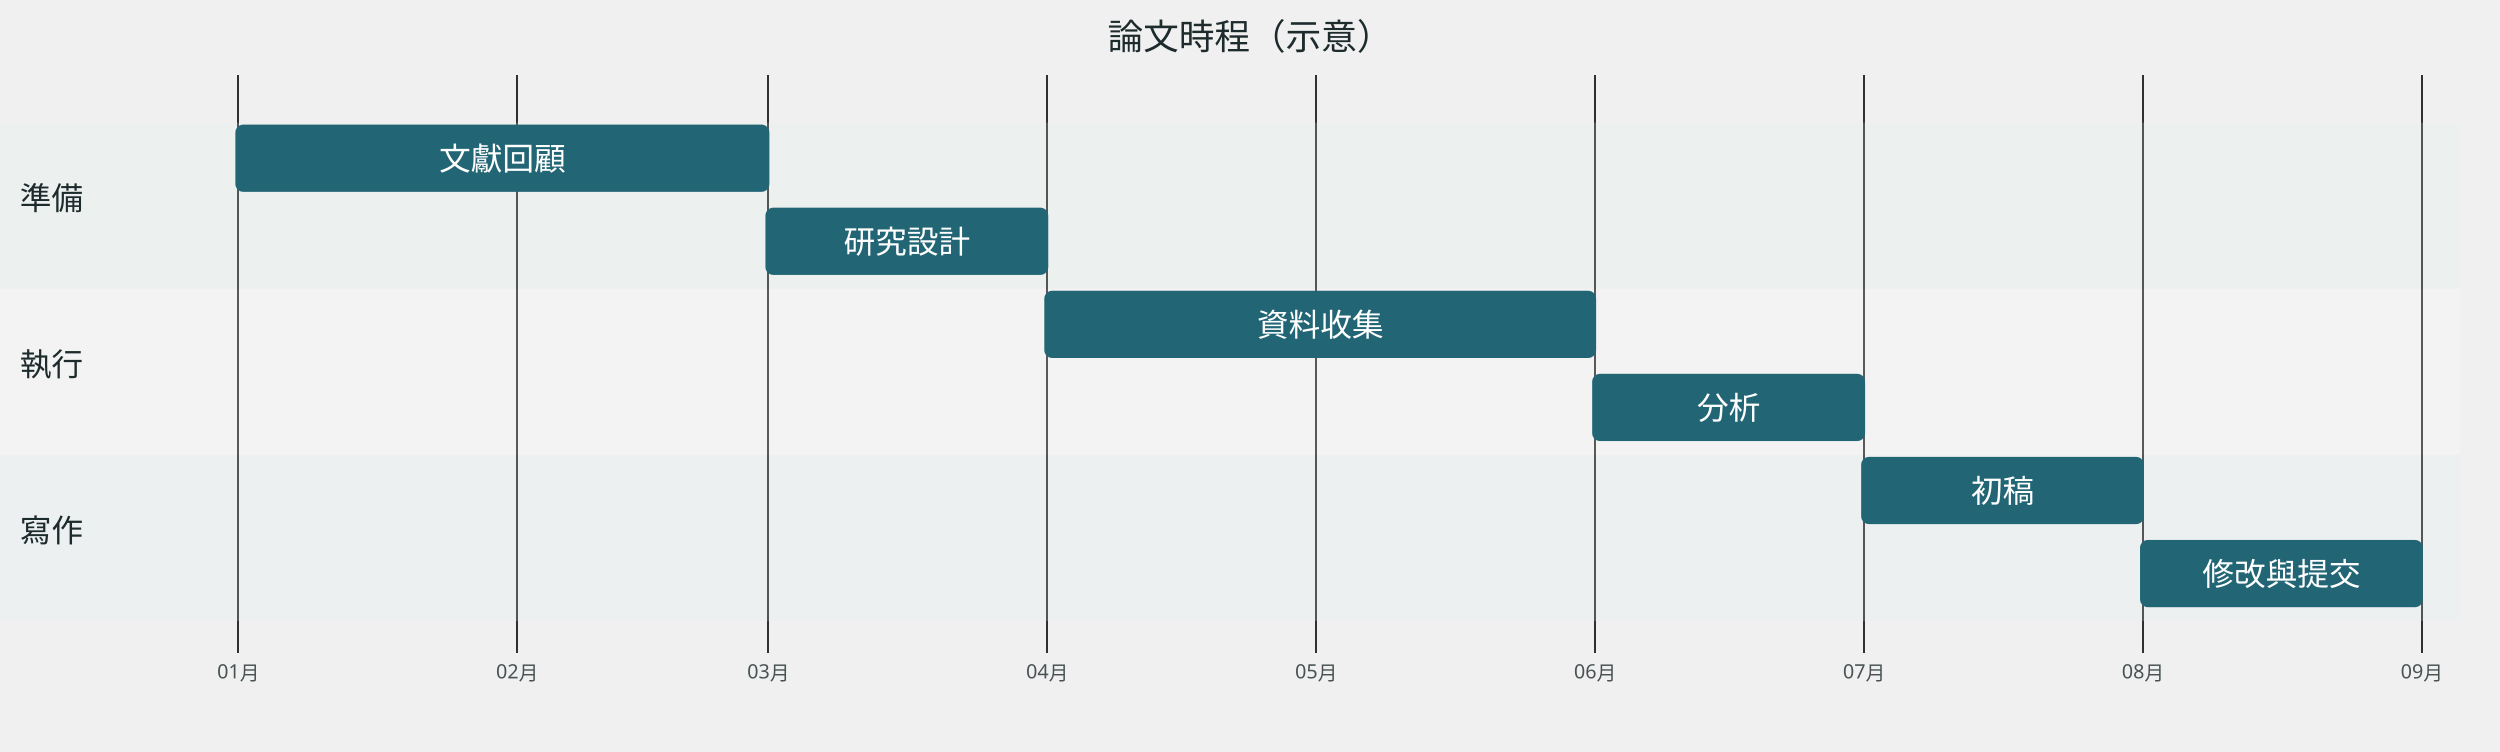
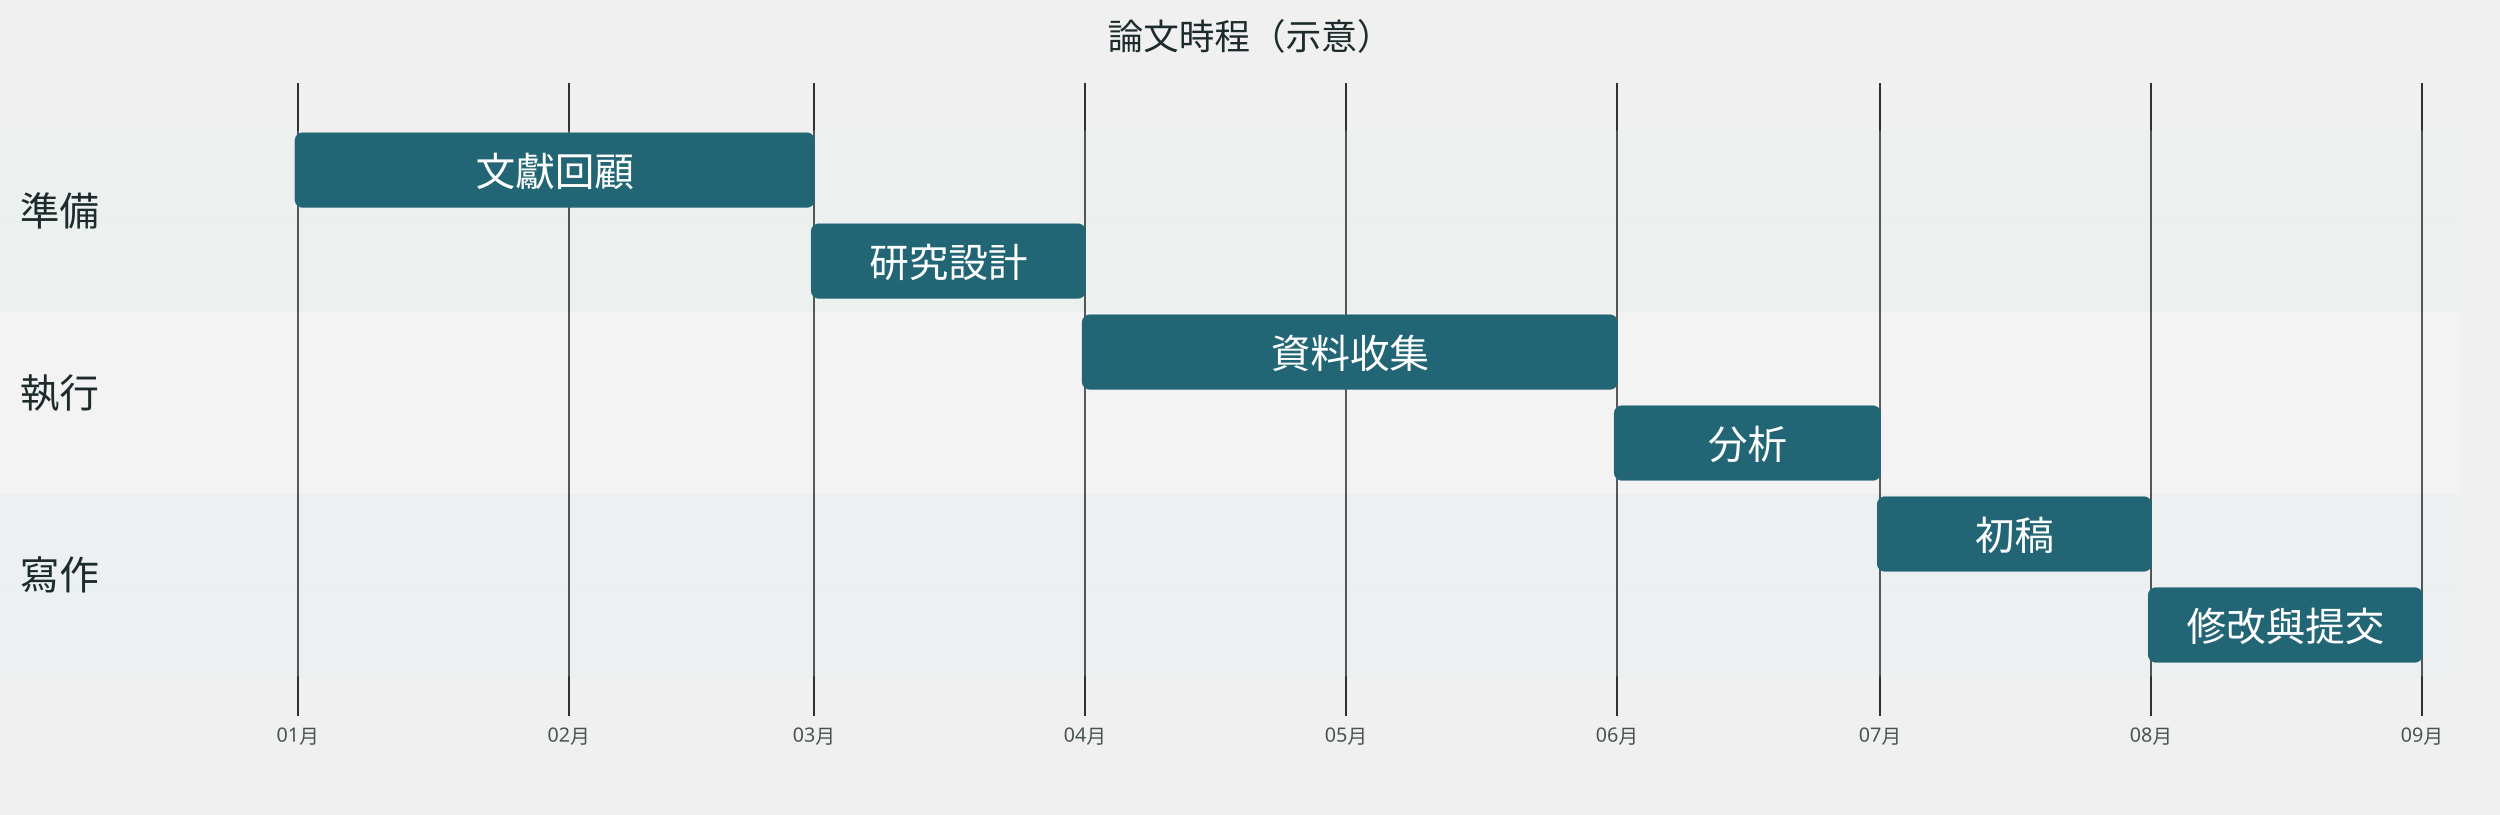
- <svg xmlns="http://www.w3.org/2000/svg" id="svg_gantt" width="100%" viewBox="0 0 1264 380" style="max-width: 1264px;" role="graphics-document document" aria-roledescription="gantt">
-   <style>#svg_gantt{font-family:'Noto Sans TC','Microsoft JhengHei','PingFang TC','Segoe UI',sans-serif;font-size:18px;fill:#1E2B2C;}@keyframes edge-animation-frame{from{stroke-dashoffset:0;}}@keyframes dash{to{stroke-dashoffset:0;}}#svg_gantt .edge-animation-slow{stroke-dasharray:9,5!important;stroke-dashoffset:900;animation:dash 50s linear infinite;stroke-linecap:round;}#svg_gantt .edge-animation-fast{stroke-dasharray:9,5!important;stroke-dashoffset:900;animation:dash 20s linear infinite;stroke-linecap:round;}#svg_gantt .error-icon{fill:#DDF0E7;}#svg_gantt .error-text{fill:#1E2B2C;stroke:#1E2B2C;}#svg_gantt .edge-thickness-normal{stroke-width:1px;}#svg_gantt .edge-thickness-thick{stroke-width:3.5px;}#svg_gantt .edge-pattern-solid{stroke-dasharray:0;}#svg_gantt .edge-thickness-invisible{stroke-width:0;fill:none;}#svg_gantt .edge-pattern-dashed{stroke-dasharray:3;}#svg_gantt .edge-pattern-dotted{stroke-dasharray:2;}#svg_gantt .marker{fill:#226676;stroke:#226676;}#svg_gantt .marker.cross{stroke:#226676;}#svg_gantt svg{font-family:'Noto Sans TC','Microsoft JhengHei','PingFang TC','Segoe UI',sans-serif;font-size:18px;}#svg_gantt p{margin:0;}#svg_gantt .mermaid-main-font{font-family:'Noto Sans TC','Microsoft JhengHei','PingFang TC','Segoe UI',sans-serif;}#svg_gantt .exclude-range{fill:#eeeeee;}#svg_gantt .section{stroke:none;opacity:0.2;}#svg_gantt .section0{fill:#DDF0E7;}#svg_gantt .section2{fill:#DDEEF1;}#svg_gantt .section1,#svg_gantt .section3{fill:#FFFFFF;opacity:0.2;}#svg_gantt .sectionTitle0{fill:#1E2B2C;}#svg_gantt .sectionTitle1{fill:#1E2B2C;}#svg_gantt .sectionTitle2{fill:#1E2B2C;}#svg_gantt .sectionTitle3{fill:#1E2B2C;}#svg_gantt .sectionTitle{text-anchor:start;font-family:'Noto Sans TC','Microsoft JhengHei','PingFang TC','Segoe UI',sans-serif;}#svg_gantt .grid .tick{stroke:#E3DDD3;opacity:0.8;shape-rendering:crispEdges;}#svg_gantt .grid .tick text{font-family:'Noto Sans TC','Microsoft JhengHei','PingFang TC','Segoe UI',sans-serif;fill:#1E2B2C;}#svg_gantt .grid path{stroke-width:0;}#svg_gantt .today{fill:none;stroke:#D0656E;stroke-width:2px;}#svg_gantt .task{stroke-width:2;}#svg_gantt .taskText{text-anchor:middle;font-family:'Noto Sans TC','Microsoft JhengHei','PingFang TC','Segoe UI',sans-serif;}#svg_gantt .taskTextOutsideRight{fill:#1E2B2C;text-anchor:start;font-family:'Noto Sans TC','Microsoft JhengHei','PingFang TC','Segoe UI',sans-serif;}#svg_gantt .taskTextOutsideLeft{fill:#1E2B2C;text-anchor:end;}#svg_gantt .task.clickable{cursor:pointer;}#svg_gantt .taskText.clickable{cursor:pointer;fill:#1E2B2C!important;font-weight:bold;}#svg_gantt .taskTextOutsideLeft.clickable{cursor:pointer;fill:#1E2B2C!important;font-weight:bold;}#svg_gantt .taskTextOutsideRight.clickable{cursor:pointer;fill:#1E2B2C!important;font-weight:bold;}#svg_gantt .taskText0,#svg_gantt .taskText1,#svg_gantt .taskText2,#svg_gantt .taskText3{fill:#FFFFFF;}#svg_gantt .task0,#svg_gantt .task1,#svg_gantt .task2,#svg_gantt .task3{fill:#226676;stroke:#226676;}#svg_gantt .taskTextOutside0,#svg_gantt .taskTextOutside2{fill:#1E2B2C;}#svg_gantt .taskTextOutside1,#svg_gantt .taskTextOutside3{fill:#1E2B2C;}#svg_gantt .active0,#svg_gantt .active1,#svg_gantt .active2,#svg_gantt .active3{fill:#D0656E;stroke:#B54A54;}#svg_gantt .activeText0,#svg_gantt .activeText1,#svg_gantt .activeText2,#svg_gantt .activeText3{fill:#1E2B2C!important;}#svg_gantt .done0,#svg_gantt .done1,#svg_gantt .done2,#svg_gantt .done3{stroke:#B2DCC9;fill:#CBC2B6;stroke-width:2;}#svg_gantt .doneText0,#svg_gantt .doneText1,#svg_gantt .doneText2,#svg_gantt .doneText3{fill:#1E2B2C!important;}#svg_gantt .doneText0.taskTextOutsideLeft,#svg_gantt .doneText0.taskTextOutsideRight,#svg_gantt .doneText1.taskTextOutsideLeft,#svg_gantt .doneText1.taskTextOutsideRight,#svg_gantt .doneText2.taskTextOutsideLeft,#svg_gantt .doneText2.taskTextOutsideRight,#svg_gantt .doneText3.taskTextOutsideLeft,#svg_gantt .doneText3.taskTextOutsideRight{fill:#1E2B2C!important;}#svg_gantt .crit0,#svg_gantt .crit1,#svg_gantt .crit2,#svg_gantt .crit3{stroke:#ff8888;fill:red;stroke-width:2;}#svg_gantt .activeCrit0,#svg_gantt .activeCrit1,#svg_gantt .activeCrit2,#svg_gantt .activeCrit3{stroke:#ff8888;fill:#D0656E;stroke-width:2;}#svg_gantt .doneCrit0,#svg_gantt .doneCrit1,#svg_gantt .doneCrit2,#svg_gantt .doneCrit3{stroke:#ff8888;fill:#CBC2B6;stroke-width:2;cursor:pointer;shape-rendering:crispEdges;}#svg_gantt .milestone{transform:rotate(45deg) scale(0.8,0.8);}#svg_gantt .milestoneText{font-style:italic;}#svg_gantt .doneCritText0,#svg_gantt .doneCritText1,#svg_gantt .doneCritText2,#svg_gantt .doneCritText3{fill:#1E2B2C!important;}#svg_gantt .doneCritText0.taskTextOutsideLeft,#svg_gantt .doneCritText0.taskTextOutsideRight,#svg_gantt .doneCritText1.taskTextOutsideLeft,#svg_gantt .doneCritText1.taskTextOutsideRight,#svg_gantt .doneCritText2.taskTextOutsideLeft,#svg_gantt .doneCritText2.taskTextOutsideRight,#svg_gantt .doneCritText3.taskTextOutsideLeft,#svg_gantt .doneCritText3.taskTextOutsideRight{fill:#1E2B2C!important;}#svg_gantt .vert{stroke:navy;}#svg_gantt .vertText{font-size:15px;text-anchor:middle;fill:navy!important;}#svg_gantt .activeCritText0,#svg_gantt .activeCritText1,#svg_gantt .activeCritText2,#svg_gantt .activeCritText3{fill:#1E2B2C!important;}#svg_gantt .titleText{text-anchor:middle;font-size:18px;fill:#1E2B2C;font-family:'Noto Sans TC','Microsoft JhengHei','PingFang TC','Segoe UI',sans-serif;}#svg_gantt .node .neo-node{stroke:#226676;}#svg_gantt [data-look="neo"].node rect,#svg_gantt [data-look="neo"].cluster rect,#svg_gantt [data-look="neo"].node polygon{stroke:url(#svg_gantt-gradient);filter:drop-shadow( 1px 2px 2px rgba(185,185,185,1));}#svg_gantt [data-look="neo"].swimlane.cluster rect{filter:none;}#svg_gantt [data-look="neo"].node path{stroke:url(#svg_gantt-gradient);stroke-width:1px;}#svg_gantt [data-look="neo"].node .outer-path{filter:drop-shadow( 1px 2px 2px rgba(185,185,185,1));}#svg_gantt [data-look="neo"].node .neo-line path{stroke:#226676;filter:none;}#svg_gantt [data-look="neo"].node circle{stroke:url(#svg_gantt-gradient);filter:drop-shadow( 1px 2px 2px rgba(185,185,185,1));}#svg_gantt [data-look="neo"].node circle .state-start{fill:#000000;}#svg_gantt [data-look="neo"].icon-shape .icon{fill:url(#svg_gantt-gradient);filter:drop-shadow( 1px 2px 2px rgba(185,185,185,1));}#svg_gantt [data-look="neo"].icon-shape .icon-neo path{stroke:url(#svg_gantt-gradient);filter:drop-shadow( 1px 2px 2px rgba(185,185,185,1));}#svg_gantt :root{--mermaid-font-family:'Noto Sans TC','Microsoft JhengHei','PingFang TC','Segoe UI',sans-serif;}</style>
+ <svg xmlns="http://www.w3.org/2000/svg" id="svg_gantt" width="100%" viewBox="0 0 1264 412" style="max-width: 1264px;" role="graphics-document document" aria-roledescription="gantt">
+   <style>#svg_gantt{font-family:'Noto Sans TC','Microsoft JhengHei','PingFang TC','Segoe UI',sans-serif;font-size:22px;fill:#1E2B2C;}@keyframes edge-animation-frame{from{stroke-dashoffset:0;}}@keyframes dash{to{stroke-dashoffset:0;}}#svg_gantt .edge-animation-slow{stroke-dasharray:9,5!important;stroke-dashoffset:900;animation:dash 50s linear infinite;stroke-linecap:round;}#svg_gantt .edge-animation-fast{stroke-dasharray:9,5!important;stroke-dashoffset:900;animation:dash 20s linear infinite;stroke-linecap:round;}#svg_gantt .error-icon{fill:#DDF0E7;}#svg_gantt .error-text{fill:#1E2B2C;stroke:#1E2B2C;}#svg_gantt .edge-thickness-normal{stroke-width:1px;}#svg_gantt .edge-thickness-thick{stroke-width:3.5px;}#svg_gantt .edge-pattern-solid{stroke-dasharray:0;}#svg_gantt .edge-thickness-invisible{stroke-width:0;fill:none;}#svg_gantt .edge-pattern-dashed{stroke-dasharray:3;}#svg_gantt .edge-pattern-dotted{stroke-dasharray:2;}#svg_gantt .marker{fill:#226676;stroke:#226676;}#svg_gantt .marker.cross{stroke:#226676;}#svg_gantt svg{font-family:'Noto Sans TC','Microsoft JhengHei','PingFang TC','Segoe UI',sans-serif;font-size:22px;}#svg_gantt p{margin:0;}#svg_gantt .mermaid-main-font{font-family:'Noto Sans TC','Microsoft JhengHei','PingFang TC','Segoe UI',sans-serif;}#svg_gantt .exclude-range{fill:#eeeeee;}#svg_gantt .section{stroke:none;opacity:0.2;}#svg_gantt .section0{fill:#DDF0E7;}#svg_gantt .section2{fill:#DDEEF1;}#svg_gantt .section1,#svg_gantt .section3{fill:#FFFFFF;opacity:0.2;}#svg_gantt .sectionTitle0{fill:#1E2B2C;}#svg_gantt .sectionTitle1{fill:#1E2B2C;}#svg_gantt .sectionTitle2{fill:#1E2B2C;}#svg_gantt .sectionTitle3{fill:#1E2B2C;}#svg_gantt .sectionTitle{text-anchor:start;font-family:'Noto Sans TC','Microsoft JhengHei','PingFang TC','Segoe UI',sans-serif;}#svg_gantt .grid .tick{stroke:#E3DDD3;opacity:0.8;shape-rendering:crispEdges;}#svg_gantt .grid .tick text{font-family:'Noto Sans TC','Microsoft JhengHei','PingFang TC','Segoe UI',sans-serif;fill:#1E2B2C;}#svg_gantt .grid path{stroke-width:0;}#svg_gantt .today{fill:none;stroke:#D0656E;stroke-width:2px;}#svg_gantt .task{stroke-width:2;}#svg_gantt .taskText{text-anchor:middle;font-family:'Noto Sans TC','Microsoft JhengHei','PingFang TC','Segoe UI',sans-serif;}#svg_gantt .taskTextOutsideRight{fill:#1E2B2C;text-anchor:start;font-family:'Noto Sans TC','Microsoft JhengHei','PingFang TC','Segoe UI',sans-serif;}#svg_gantt .taskTextOutsideLeft{fill:#1E2B2C;text-anchor:end;}#svg_gantt .task.clickable{cursor:pointer;}#svg_gantt .taskText.clickable{cursor:pointer;fill:#1E2B2C!important;font-weight:bold;}#svg_gantt .taskTextOutsideLeft.clickable{cursor:pointer;fill:#1E2B2C!important;font-weight:bold;}#svg_gantt .taskTextOutsideRight.clickable{cursor:pointer;fill:#1E2B2C!important;font-weight:bold;}#svg_gantt .taskText0,#svg_gantt .taskText1,#svg_gantt .taskText2,#svg_gantt .taskText3{fill:#FFFFFF;}#svg_gantt .task0,#svg_gantt .task1,#svg_gantt .task2,#svg_gantt .task3{fill:#226676;stroke:#226676;}#svg_gantt .taskTextOutside0,#svg_gantt .taskTextOutside2{fill:#1E2B2C;}#svg_gantt .taskTextOutside1,#svg_gantt .taskTextOutside3{fill:#1E2B2C;}#svg_gantt .active0,#svg_gantt .active1,#svg_gantt .active2,#svg_gantt .active3{fill:#D0656E;stroke:#B54A54;}#svg_gantt .activeText0,#svg_gantt .activeText1,#svg_gantt .activeText2,#svg_gantt .activeText3{fill:#1E2B2C!important;}#svg_gantt .done0,#svg_gantt .done1,#svg_gantt .done2,#svg_gantt .done3{stroke:#B2DCC9;fill:#CBC2B6;stroke-width:2;}#svg_gantt .doneText0,#svg_gantt .doneText1,#svg_gantt .doneText2,#svg_gantt .doneText3{fill:#1E2B2C!important;}#svg_gantt .doneText0.taskTextOutsideLeft,#svg_gantt .doneText0.taskTextOutsideRight,#svg_gantt .doneText1.taskTextOutsideLeft,#svg_gantt .doneText1.taskTextOutsideRight,#svg_gantt .doneText2.taskTextOutsideLeft,#svg_gantt .doneText2.taskTextOutsideRight,#svg_gantt .doneText3.taskTextOutsideLeft,#svg_gantt .doneText3.taskTextOutsideRight{fill:#1E2B2C!important;}#svg_gantt .crit0,#svg_gantt .crit1,#svg_gantt .crit2,#svg_gantt .crit3{stroke:#ff8888;fill:red;stroke-width:2;}#svg_gantt .activeCrit0,#svg_gantt .activeCrit1,#svg_gantt .activeCrit2,#svg_gantt .activeCrit3{stroke:#ff8888;fill:#D0656E;stroke-width:2;}#svg_gantt .doneCrit0,#svg_gantt .doneCrit1,#svg_gantt .doneCrit2,#svg_gantt .doneCrit3{stroke:#ff8888;fill:#CBC2B6;stroke-width:2;cursor:pointer;shape-rendering:crispEdges;}#svg_gantt .milestone{transform:rotate(45deg) scale(0.8,0.8);}#svg_gantt .milestoneText{font-style:italic;}#svg_gantt .doneCritText0,#svg_gantt .doneCritText1,#svg_gantt .doneCritText2,#svg_gantt .doneCritText3{fill:#1E2B2C!important;}#svg_gantt .doneCritText0.taskTextOutsideLeft,#svg_gantt .doneCritText0.taskTextOutsideRight,#svg_gantt .doneCritText1.taskTextOutsideLeft,#svg_gantt .doneCritText1.taskTextOutsideRight,#svg_gantt .doneCritText2.taskTextOutsideLeft,#svg_gantt .doneCritText2.taskTextOutsideRight,#svg_gantt .doneCritText3.taskTextOutsideLeft,#svg_gantt .doneCritText3.taskTextOutsideRight{fill:#1E2B2C!important;}#svg_gantt .vert{stroke:navy;}#svg_gantt .vertText{font-size:15px;text-anchor:middle;fill:navy!important;}#svg_gantt .activeCritText0,#svg_gantt .activeCritText1,#svg_gantt .activeCritText2,#svg_gantt .activeCritText3{fill:#1E2B2C!important;}#svg_gantt .titleText{text-anchor:middle;font-size:18px;fill:#1E2B2C;font-family:'Noto Sans TC','Microsoft JhengHei','PingFang TC','Segoe UI',sans-serif;}#svg_gantt .node .neo-node{stroke:#226676;}#svg_gantt [data-look="neo"].node rect,#svg_gantt [data-look="neo"].cluster rect,#svg_gantt [data-look="neo"].node polygon{stroke:url(#svg_gantt-gradient);filter:drop-shadow( 1px 2px 2px rgba(185,185,185,1));}#svg_gantt [data-look="neo"].swimlane.cluster rect{filter:none;}#svg_gantt [data-look="neo"].node path{stroke:url(#svg_gantt-gradient);stroke-width:1px;}#svg_gantt [data-look="neo"].node .outer-path{filter:drop-shadow( 1px 2px 2px rgba(185,185,185,1));}#svg_gantt [data-look="neo"].node .neo-line path{stroke:#226676;filter:none;}#svg_gantt [data-look="neo"].node circle{stroke:url(#svg_gantt-gradient);filter:drop-shadow( 1px 2px 2px rgba(185,185,185,1));}#svg_gantt [data-look="neo"].node circle .state-start{fill:#000000;}#svg_gantt [data-look="neo"].icon-shape .icon{fill:url(#svg_gantt-gradient);filter:drop-shadow( 1px 2px 2px rgba(185,185,185,1));}#svg_gantt [data-look="neo"].icon-shape .icon-neo path{stroke:url(#svg_gantt-gradient);filter:drop-shadow( 1px 2px 2px rgba(185,185,185,1));}#svg_gantt :root{--mermaid-font-family:'Noto Sans TC','Microsoft JhengHei','PingFang TC','Segoe UI',sans-serif;}</style>
  <g />
-   <g class="grid" transform="translate(120, 330)" fill="none" font-size="10" font-family="sans-serif" text-anchor="middle">
-     <path class="domain" stroke="currentColor" d="M0.5,-292V0.5H1104.5V-292" />
+   <g class="grid" transform="translate(150, 362)" fill="none" font-size="10" font-family="sans-serif" text-anchor="middle">
+     <path class="domain" stroke="currentColor" d="M0.5,-320V0.5H1074.5V-320" />
    <g class="tick" opacity="1" transform="translate(0.5,0)">
-       <line stroke="currentColor" y2="-292" />
+       <line stroke="currentColor" y2="-320" />
      <text fill="#000" y="3" dy="1em" stroke="none" font-size="10" style="text-anchor: middle;">01月</text>
    </g>
-     <g class="tick" opacity="1" transform="translate(141.5,0)">
-       <line stroke="currentColor" y2="-292" />
+     <g class="tick" opacity="1" transform="translate(137.5,0)">
+       <line stroke="currentColor" y2="-320" />
      <text fill="#000" y="3" dy="1em" stroke="none" font-size="10" style="text-anchor: middle;">02月</text>
    </g>
-     <g class="tick" opacity="1" transform="translate(268.5,0)">
-       <line stroke="currentColor" y2="-292" />
+     <g class="tick" opacity="1" transform="translate(261.5,0)">
+       <line stroke="currentColor" y2="-320" />
      <text fill="#000" y="3" dy="1em" stroke="none" font-size="10" style="text-anchor: middle;">03月</text>
    </g>
-     <g class="tick" opacity="1" transform="translate(409.5,0)">
-       <line stroke="currentColor" y2="-292" />
+     <g class="tick" opacity="1" transform="translate(398.5,0)">
+       <line stroke="currentColor" y2="-320" />
      <text fill="#000" y="3" dy="1em" stroke="none" font-size="10" style="text-anchor: middle;">04月</text>
    </g>
-     <g class="tick" opacity="1" transform="translate(545.5,0)">
-       <line stroke="currentColor" y2="-292" />
+     <g class="tick" opacity="1" transform="translate(530.5,0)">
+       <line stroke="currentColor" y2="-320" />
      <text fill="#000" y="3" dy="1em" stroke="none" font-size="10" style="text-anchor: middle;">05月</text>
    </g>
-     <g class="tick" opacity="1" transform="translate(686.5,0)">
-       <line stroke="currentColor" y2="-292" />
+     <g class="tick" opacity="1" transform="translate(667.5,0)">
+       <line stroke="currentColor" y2="-320" />
      <text fill="#000" y="3" dy="1em" stroke="none" font-size="10" style="text-anchor: middle;">06月</text>
    </g>
-     <g class="tick" opacity="1" transform="translate(822.5,0)">
-       <line stroke="currentColor" y2="-292" />
+     <g class="tick" opacity="1" transform="translate(800.5,0)">
+       <line stroke="currentColor" y2="-320" />
      <text fill="#000" y="3" dy="1em" stroke="none" font-size="10" style="text-anchor: middle;">07月</text>
    </g>
-     <g class="tick" opacity="1" transform="translate(963.5,0)">
-       <line stroke="currentColor" y2="-292" />
+     <g class="tick" opacity="1" transform="translate(937.5,0)">
+       <line stroke="currentColor" y2="-320" />
      <text fill="#000" y="3" dy="1em" stroke="none" font-size="10" style="text-anchor: middle;">08月</text>
    </g>
-     <g class="tick" opacity="1" transform="translate(1104.5,0)">
-       <line stroke="currentColor" y2="-292" />
+     <g class="tick" opacity="1" transform="translate(1074.5,0)">
+       <line stroke="currentColor" y2="-320" />
      <text fill="#000" y="3" dy="1em" stroke="none" font-size="10" style="text-anchor: middle;">09月</text>
    </g>
  </g>
  <g>
-     <rect x="0" y="62" width="1244" height="42" class="section section0" />
-     <rect x="0" y="104" width="1244" height="42" class="section section0" />
-     <rect x="0" y="146" width="1244" height="42" class="section section1" />
-     <rect x="0" y="188" width="1244" height="42" class="section section1" />
-     <rect x="0" y="230" width="1244" height="42" class="section section2" />
-     <rect x="0" y="272" width="1244" height="42" class="section section2" />
+     <rect x="0" y="66" width="1244" height="46" class="section section0" />
+     <rect x="0" y="112" width="1244" height="46" class="section section0" />
+     <rect x="0" y="158" width="1244" height="46" class="section section1" />
+     <rect x="0" y="204" width="1244" height="46" class="section section1" />
+     <rect x="0" y="250" width="1244" height="46" class="section section2" />
+     <rect x="0" y="296" width="1244" height="46" class="section section2" />
  </g>
  <g>
-     <rect id="svg_gantt-a1" rx="3" ry="3" x="120" y="64" width="268" height="32" transform-origin="254px 80px" class="task task0 " />
-     <rect id="svg_gantt-a2" rx="3" ry="3" x="388" y="106" width="141" height="32" transform-origin="458.5px 122px" class="task task0 " />
-     <rect id="svg_gantt-b1" rx="3" ry="3" x="529" y="148" width="277" height="32" transform-origin="667.5px 164px" class="task task1 " />
-     <rect id="svg_gantt-b2" rx="3" ry="3" x="806" y="190" width="136" height="32" transform-origin="874px 206px" class="task task1 " />
-     <rect id="svg_gantt-c1" rx="3" ry="3" x="942" y="232" width="141" height="32" transform-origin="1012.5px 248px" class="task task2 " />
-     <rect id="svg_gantt-c2" rx="3" ry="3" x="1083" y="274" width="141" height="32" transform-origin="1153.5px 290px" class="task task2 " />
-     <text id="svg_gantt-a1-text" font-size="16" x="254" y="86" text-height="32" class=" taskText taskText0  width-64">文獻回顧 </text>
-     <text id="svg_gantt-a2-text" font-size="16" x="458.5" y="128" text-height="32" class=" taskText taskText0  width-64">研究設計 </text>
-     <text id="svg_gantt-b1-text" font-size="16" x="667.5" y="170" text-height="32" class=" taskText taskText1  width-64">資料收集 </text>
-     <text id="svg_gantt-b2-text" font-size="16" x="874" y="212" text-height="32" class=" taskText taskText1  width-32">分析 </text>
-     <text id="svg_gantt-c1-text" font-size="16" x="1012.5" y="254" text-height="32" class=" taskText taskText2  width-32">初稿 </text>
-     <text id="svg_gantt-c2-text" font-size="16" x="1153.5" y="296" text-height="32" class=" taskText taskText2  width-80">修改與提交 </text>
+     <rect id="svg_gantt-a1" rx="3" ry="3" x="150" y="68" width="261" height="36" transform-origin="280.5px 86px" class="task task0 " />
+     <rect id="svg_gantt-a2" rx="3" ry="3" x="411" y="114" width="137" height="36" transform-origin="479.5px 132px" class="task task0 " />
+     <rect id="svg_gantt-b1" rx="3" ry="3" x="548" y="160" width="269" height="36" transform-origin="682.5px 178px" class="task task1 " />
+     <rect id="svg_gantt-b2" rx="3" ry="3" x="817" y="206" width="133" height="36" transform-origin="883.5px 224px" class="task task1 " />
+     <rect id="svg_gantt-c1" rx="3" ry="3" x="950" y="252" width="137" height="36" transform-origin="1018.5px 270px" class="task task2 " />
+     <rect id="svg_gantt-c2" rx="3" ry="3" x="1087" y="298" width="137" height="36" transform-origin="1155.5px 316px" class="task task2 " />
+     <text id="svg_gantt-a1-text" font-size="20" x="280.5" y="94" text-height="36" class=" taskText taskText0  width-80">文獻回顧 </text>
+     <text id="svg_gantt-a2-text" font-size="20" x="479.5" y="140" text-height="36" class=" taskText taskText0  width-80">研究設計 </text>
+     <text id="svg_gantt-b1-text" font-size="20" x="682.5" y="186" text-height="36" class=" taskText taskText1  width-80">資料收集 </text>
+     <text id="svg_gantt-b2-text" font-size="20" x="883.5" y="232" text-height="36" class=" taskText taskText1  width-40">分析 </text>
+     <text id="svg_gantt-c1-text" font-size="20" x="1018.5" y="278" text-height="36" class=" taskText taskText2  width-40">初稿 </text>
+     <text id="svg_gantt-c2-text" font-size="20" x="1155.5" y="324" text-height="36" class=" taskText taskText2  width-100">修改與提交 </text>
  </g>
  <g>
-     <text dy="0em" x="10" y="106" font-size="16" class="sectionTitle sectionTitle0">
+     <text dy="0em" x="10" y="114" font-size="20" class="sectionTitle sectionTitle0">
      <tspan alignment-baseline="central" x="10">準備</tspan>
    </text>
-     <text dy="0em" x="10" y="190" font-size="16" class="sectionTitle sectionTitle1">
+     <text dy="0em" x="10" y="206" font-size="20" class="sectionTitle sectionTitle1">
      <tspan alignment-baseline="central" x="10">執行</tspan>
    </text>
-     <text dy="0em" x="10" y="274" font-size="16" class="sectionTitle sectionTitle2">
+     <text dy="0em" x="10" y="298" font-size="20" class="sectionTitle sectionTitle2">
      <tspan alignment-baseline="central" x="10">寫作</tspan>
    </text>
  </g>
  <g class="today">
-     <line x1="-361" x2="-361" y1="25" y2="355" class="today" />
+     <line x1="-318" x2="-318" y1="25" y2="387" class="today" />
  </g>
  <text x="632" y="25" class="titleText">論文時程（示意）</text>
</svg>
